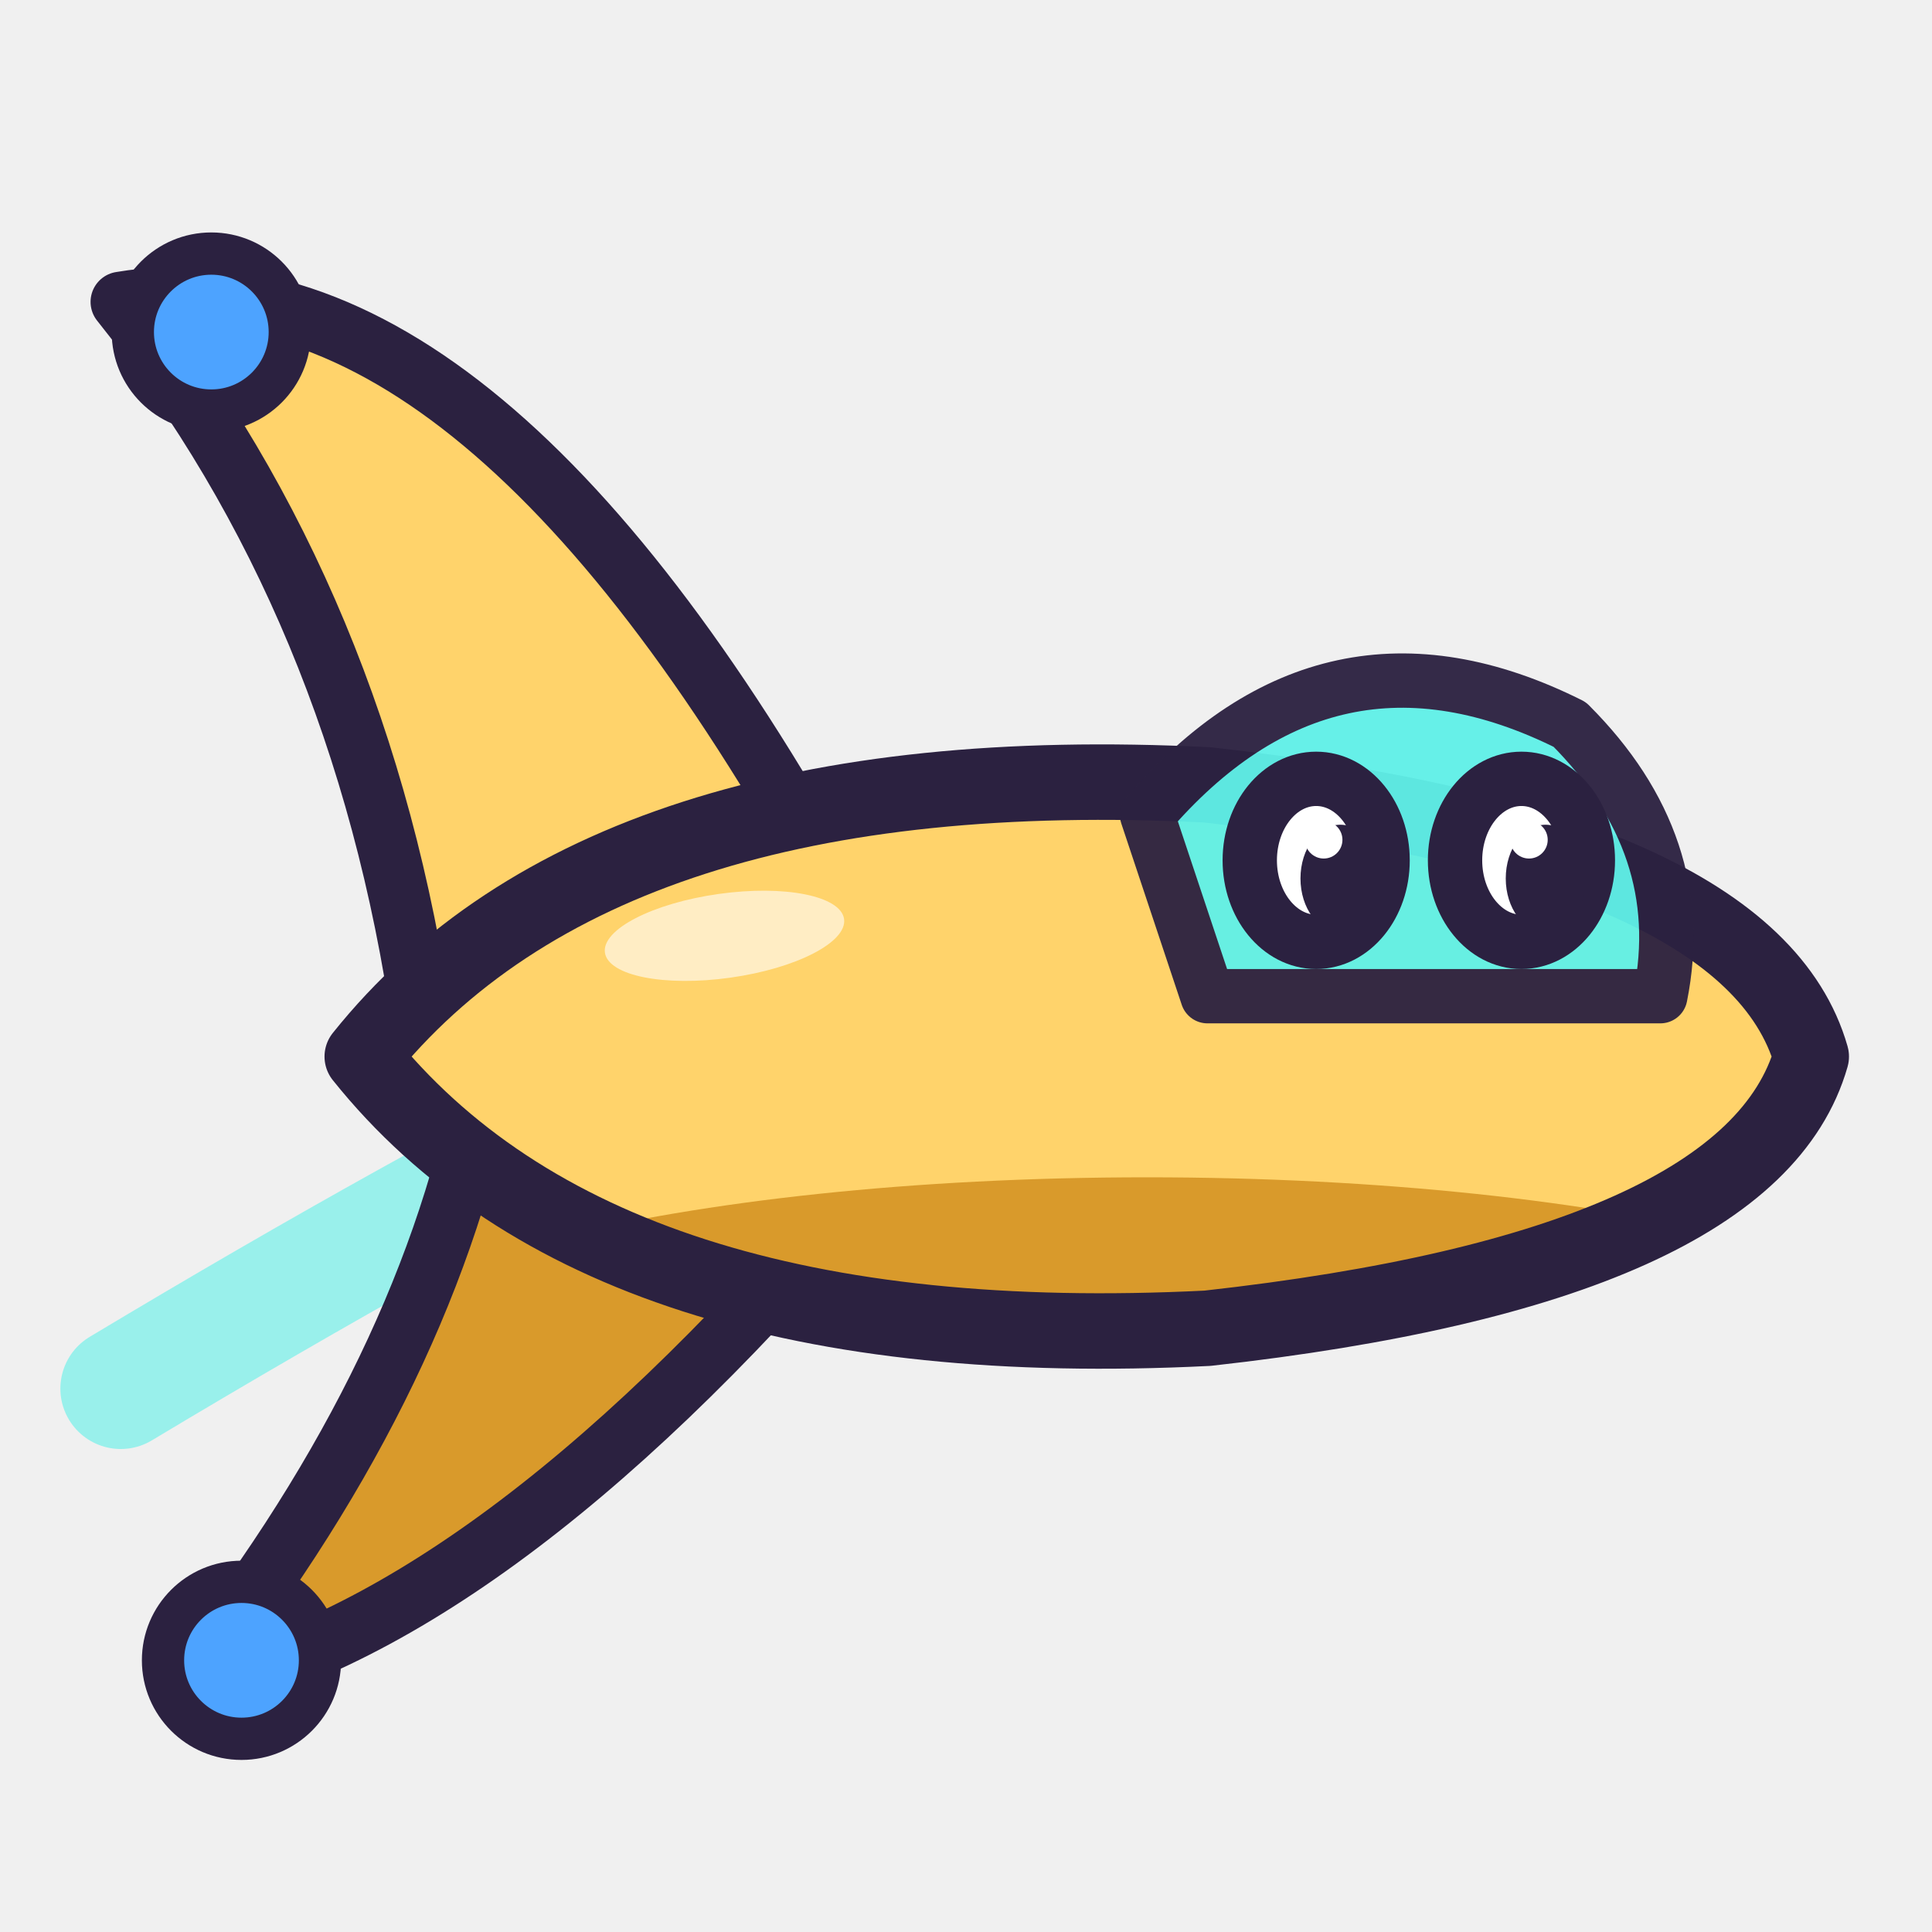
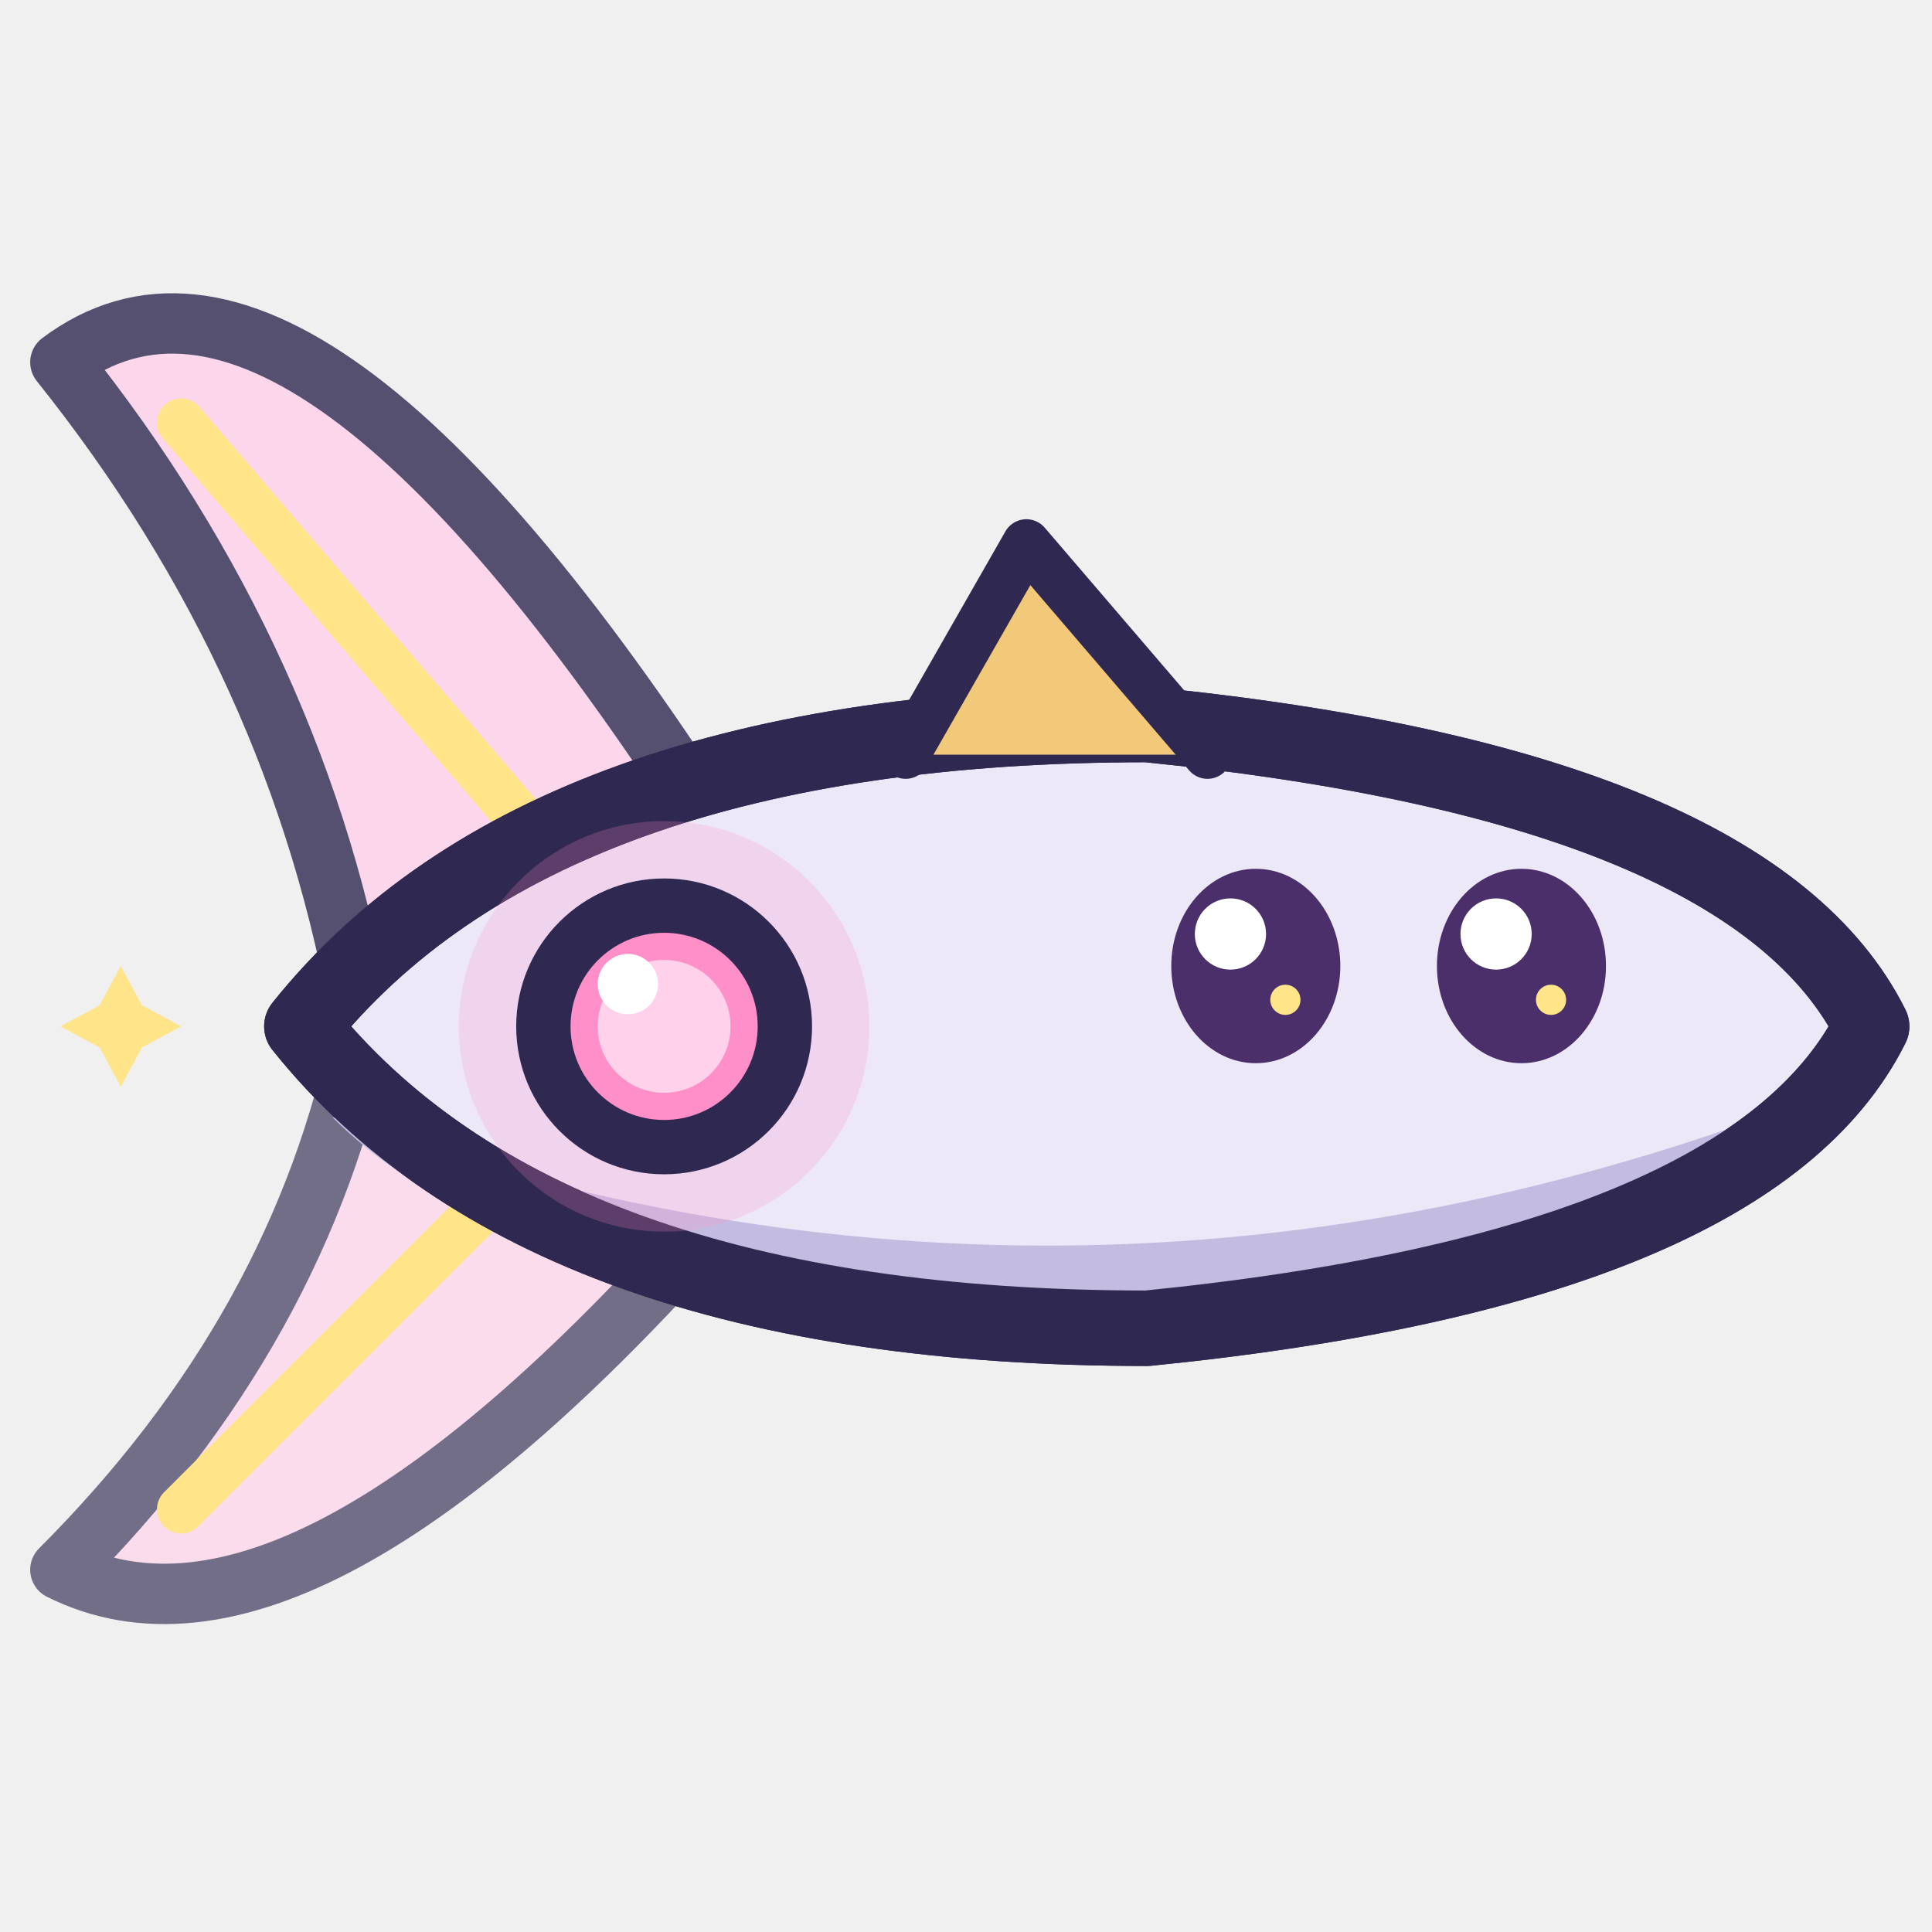
<svg xmlns="http://www.w3.org/2000/svg" viewBox="0 0 64 64">
-   <path d="M4 46 Q14 40 22 36" fill="none" stroke="#5ff0e8" stroke-width="4" stroke-linecap="round" opacity="0.6" />
-   <path d="M28 30 Q16 8 4 10 Q12 20 14 34 Z" fill="#ffd36b" stroke="#2b2140" stroke-width="2" stroke-linejoin="round" stroke-linecap="round" />
-   <path d="M28 40 Q16 54 6 56 Q14 46 16 36 Z" fill="#d99a2b" stroke="#2b2140" stroke-width="2" stroke-linejoin="round" stroke-linecap="round" />
-   <circle cx="7" cy="11" r="2.6" fill="#4da3ff" stroke="#2b2140" stroke-width="1.4" stroke-linejoin="round" stroke-linecap="round" />
-   <circle cx="8" cy="55" r="2.6" fill="#4da3ff" stroke="#2b2140" stroke-width="1.4" stroke-linejoin="round" stroke-linecap="round" />
-   <defs>
-     <clipPath id="b">
-       <path d="M12 35 Q20 25 40 26 Q58 28 60 35 Q58 42 40 44 Q20 45 12 35 Z" />
-     </clipPath>
-   </defs>
-   <path d="M12 35 Q20 25 40 26 Q58 28 60 35 Q58 42 40 44 Q20 45 12 35 Z" fill="#ffd36b" />
-   <ellipse cx="38" cy="46" rx="28" ry="7" fill="#d99a2b" clip-path="url(#b)" />
-   <path d="M12 35 Q20 25 40 26 Q58 28 60 35 Q58 42 40 44 Q20 45 12 35 Z" fill="none" stroke="#2b2140" stroke-width="2.5" stroke-linejoin="round" stroke-linecap="round" />
-   <path d="M38 27 Q44 20 52 24 Q56 28 55 33 L40 33 Z" fill="#5ff0e8" opacity="0.95" stroke="#2b2140" stroke-width="1.8" stroke-linejoin="round" stroke-linecap="round" />
-   <ellipse cx="43.6" cy="28.5" rx="2.2" ry="2.7" fill="#fff" stroke="#2b2140" stroke-width="1.8" stroke-linejoin="round" stroke-linecap="round" />
-   <ellipse cx="44.4" cy="29.1" rx="1.32" ry="1.78" fill="#2b2140" />
-   <circle cx="43.85" cy="27.82" r="0.62" fill="#fff" />
-   <ellipse cx="50.4" cy="28.5" rx="2.2" ry="2.7" fill="#fff" stroke="#2b2140" stroke-width="1.8" stroke-linejoin="round" stroke-linecap="round" />
-   <ellipse cx="51.2" cy="29.1" rx="1.32" ry="1.78" fill="#2b2140" />
-   <circle cx="50.65" cy="27.82" r="0.62" fill="#fff" />
-   <ellipse cx="24" cy="31" rx="4" ry="1.4" fill="#fff" opacity="0.6" transform="rotate(-8 24 31)" />
+   <path d="M24 28 Q10 6 2 12 Q10 22 12 34 Z" fill="#ffd1ea" opacity="0.8" stroke="#2f2850" stroke-width="2" stroke-linejoin="round" stroke-linecap="round" />
+   <path d="M24 40 Q10 56 2 52 Q10 44 12 34 Z" fill="#ffd1ea" opacity="0.65" stroke="#2f2850" stroke-width="2" stroke-linejoin="round" stroke-linecap="round" />
+   <path d="M6 14 L18 28 M6 50 L18 38" fill="none" stroke="#ffe48a" stroke-width="1.6" stroke-linecap="round" stroke-linejoin="round" />
+   <path d="M10 34 Q18 24 38 24 Q58 26 62 34 Q58 42 38 44 Q18 44 10 34 Z" fill="#ece8f7" stroke="#2f2850" stroke-width="2.5" stroke-linejoin="round" stroke-linecap="round" />
+   <path d="M11 37 Q36 46 61 36 Q58 42 38 44 Q18 44 11 37 Z" fill="#c3bce0" />
+   <path d="M10 34 Q18 24 38 24 Q58 26 62 34 Q58 42 38 44 Q18 44 10 34 Z" fill="none" stroke="#2f2850" stroke-width="2.5" stroke-linejoin="round" stroke-linecap="round" />
+   <path d="M30 25 L34 18 L40 25" fill="#f2c879" stroke="#2f2850" stroke-width="1.6" stroke-linejoin="round" stroke-linecap="round" />
+   <circle cx="22" cy="34" r="6.80" fill="#ff8fc8" opacity="0.22" />
+   <circle cx="22" cy="34" r="4" fill="#ff8fc8" stroke="#2f2850" stroke-width="1.8" stroke-linejoin="round" stroke-linecap="round" />
+   <circle cx="22" cy="34" r="2.20" fill="#ffd1ea" />
+   <circle cx="20.80" cy="32.60" r="1.00" fill="#fff" />
+   <ellipse cx="41.6" cy="32" rx="2.8" ry="3.22" fill="#4a2f6b" />
+   <circle cx="40.76" cy="30.94" r="1.18" fill="#fff" />
+   <circle cx="42.58" cy="33.12" r="0.50" fill="#ffe48a" />
+   <ellipse cx="50.4" cy="32" rx="2.8" ry="3.22" fill="#4a2f6b" />
+   <circle cx="49.56" cy="30.94" r="1.18" fill="#fff" />
+   <circle cx="51.38" cy="33.12" r="0.50" fill="#ffe48a" />
+   <path d="M4 32 L4.70 33.30 L6 34 L4.70 34.70 L4 36 L3.30 34.70 L2 34 L3.30 33.30 Z" fill="#ffe48a" />
</svg>
